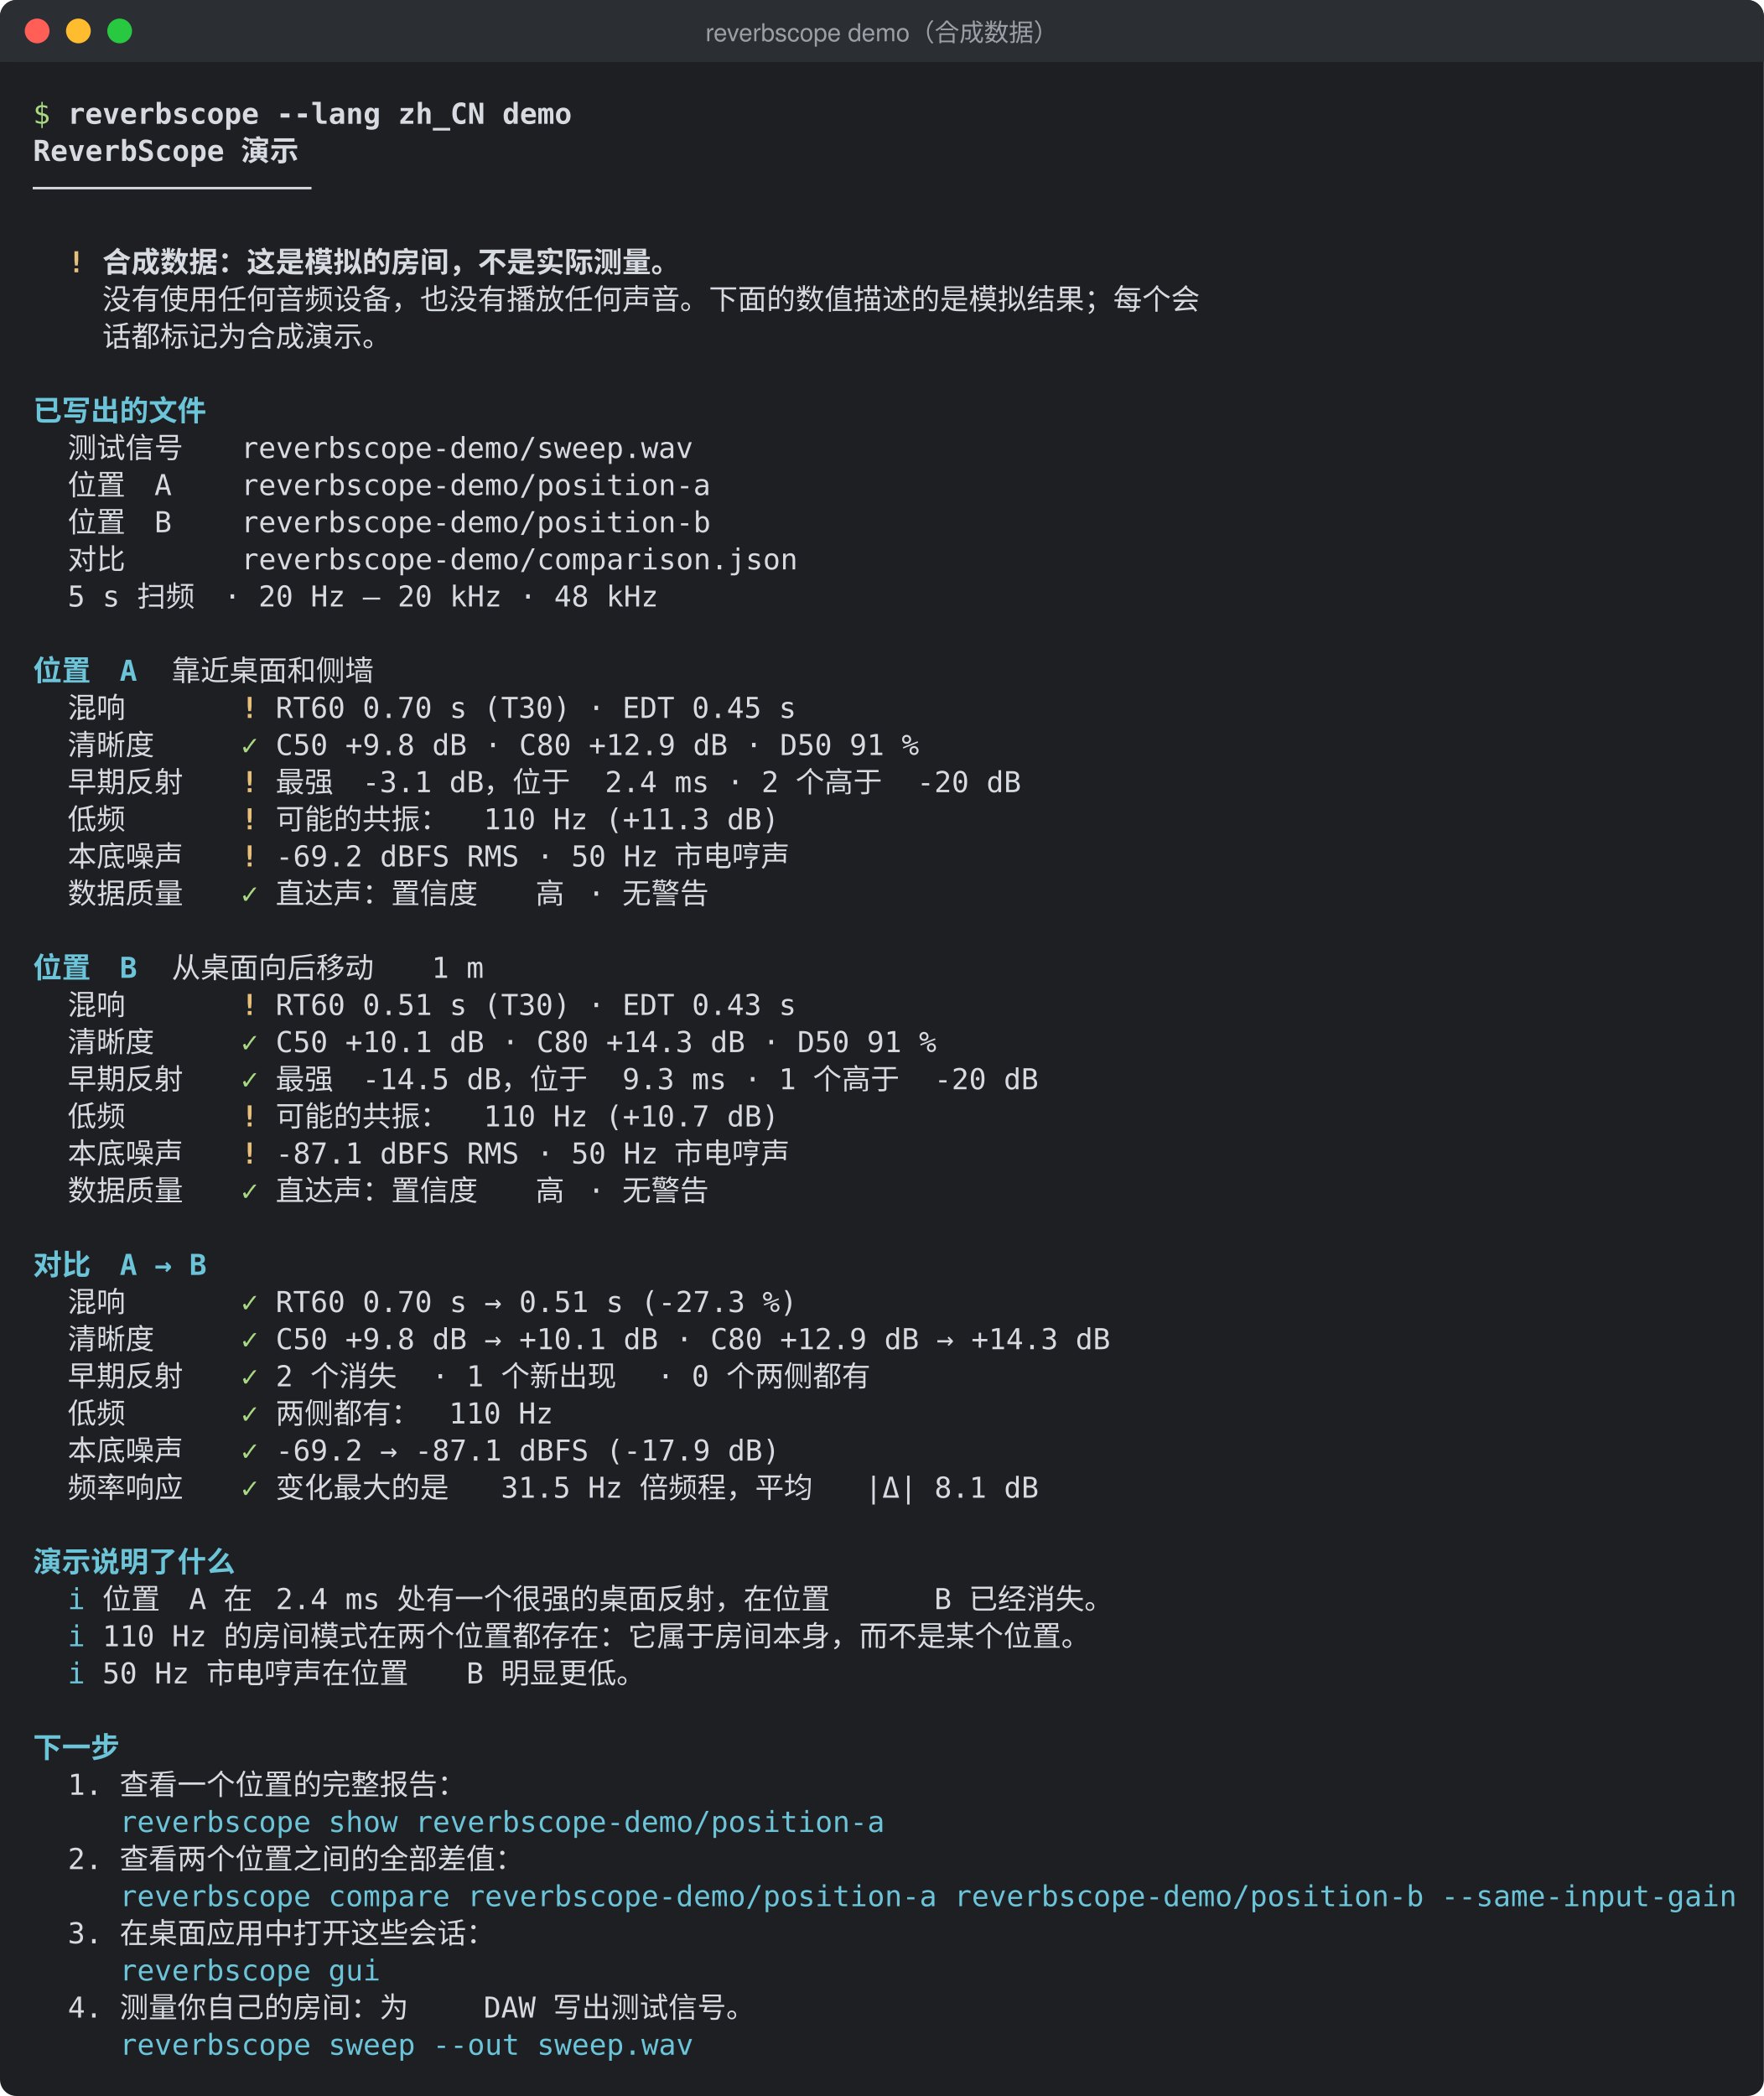
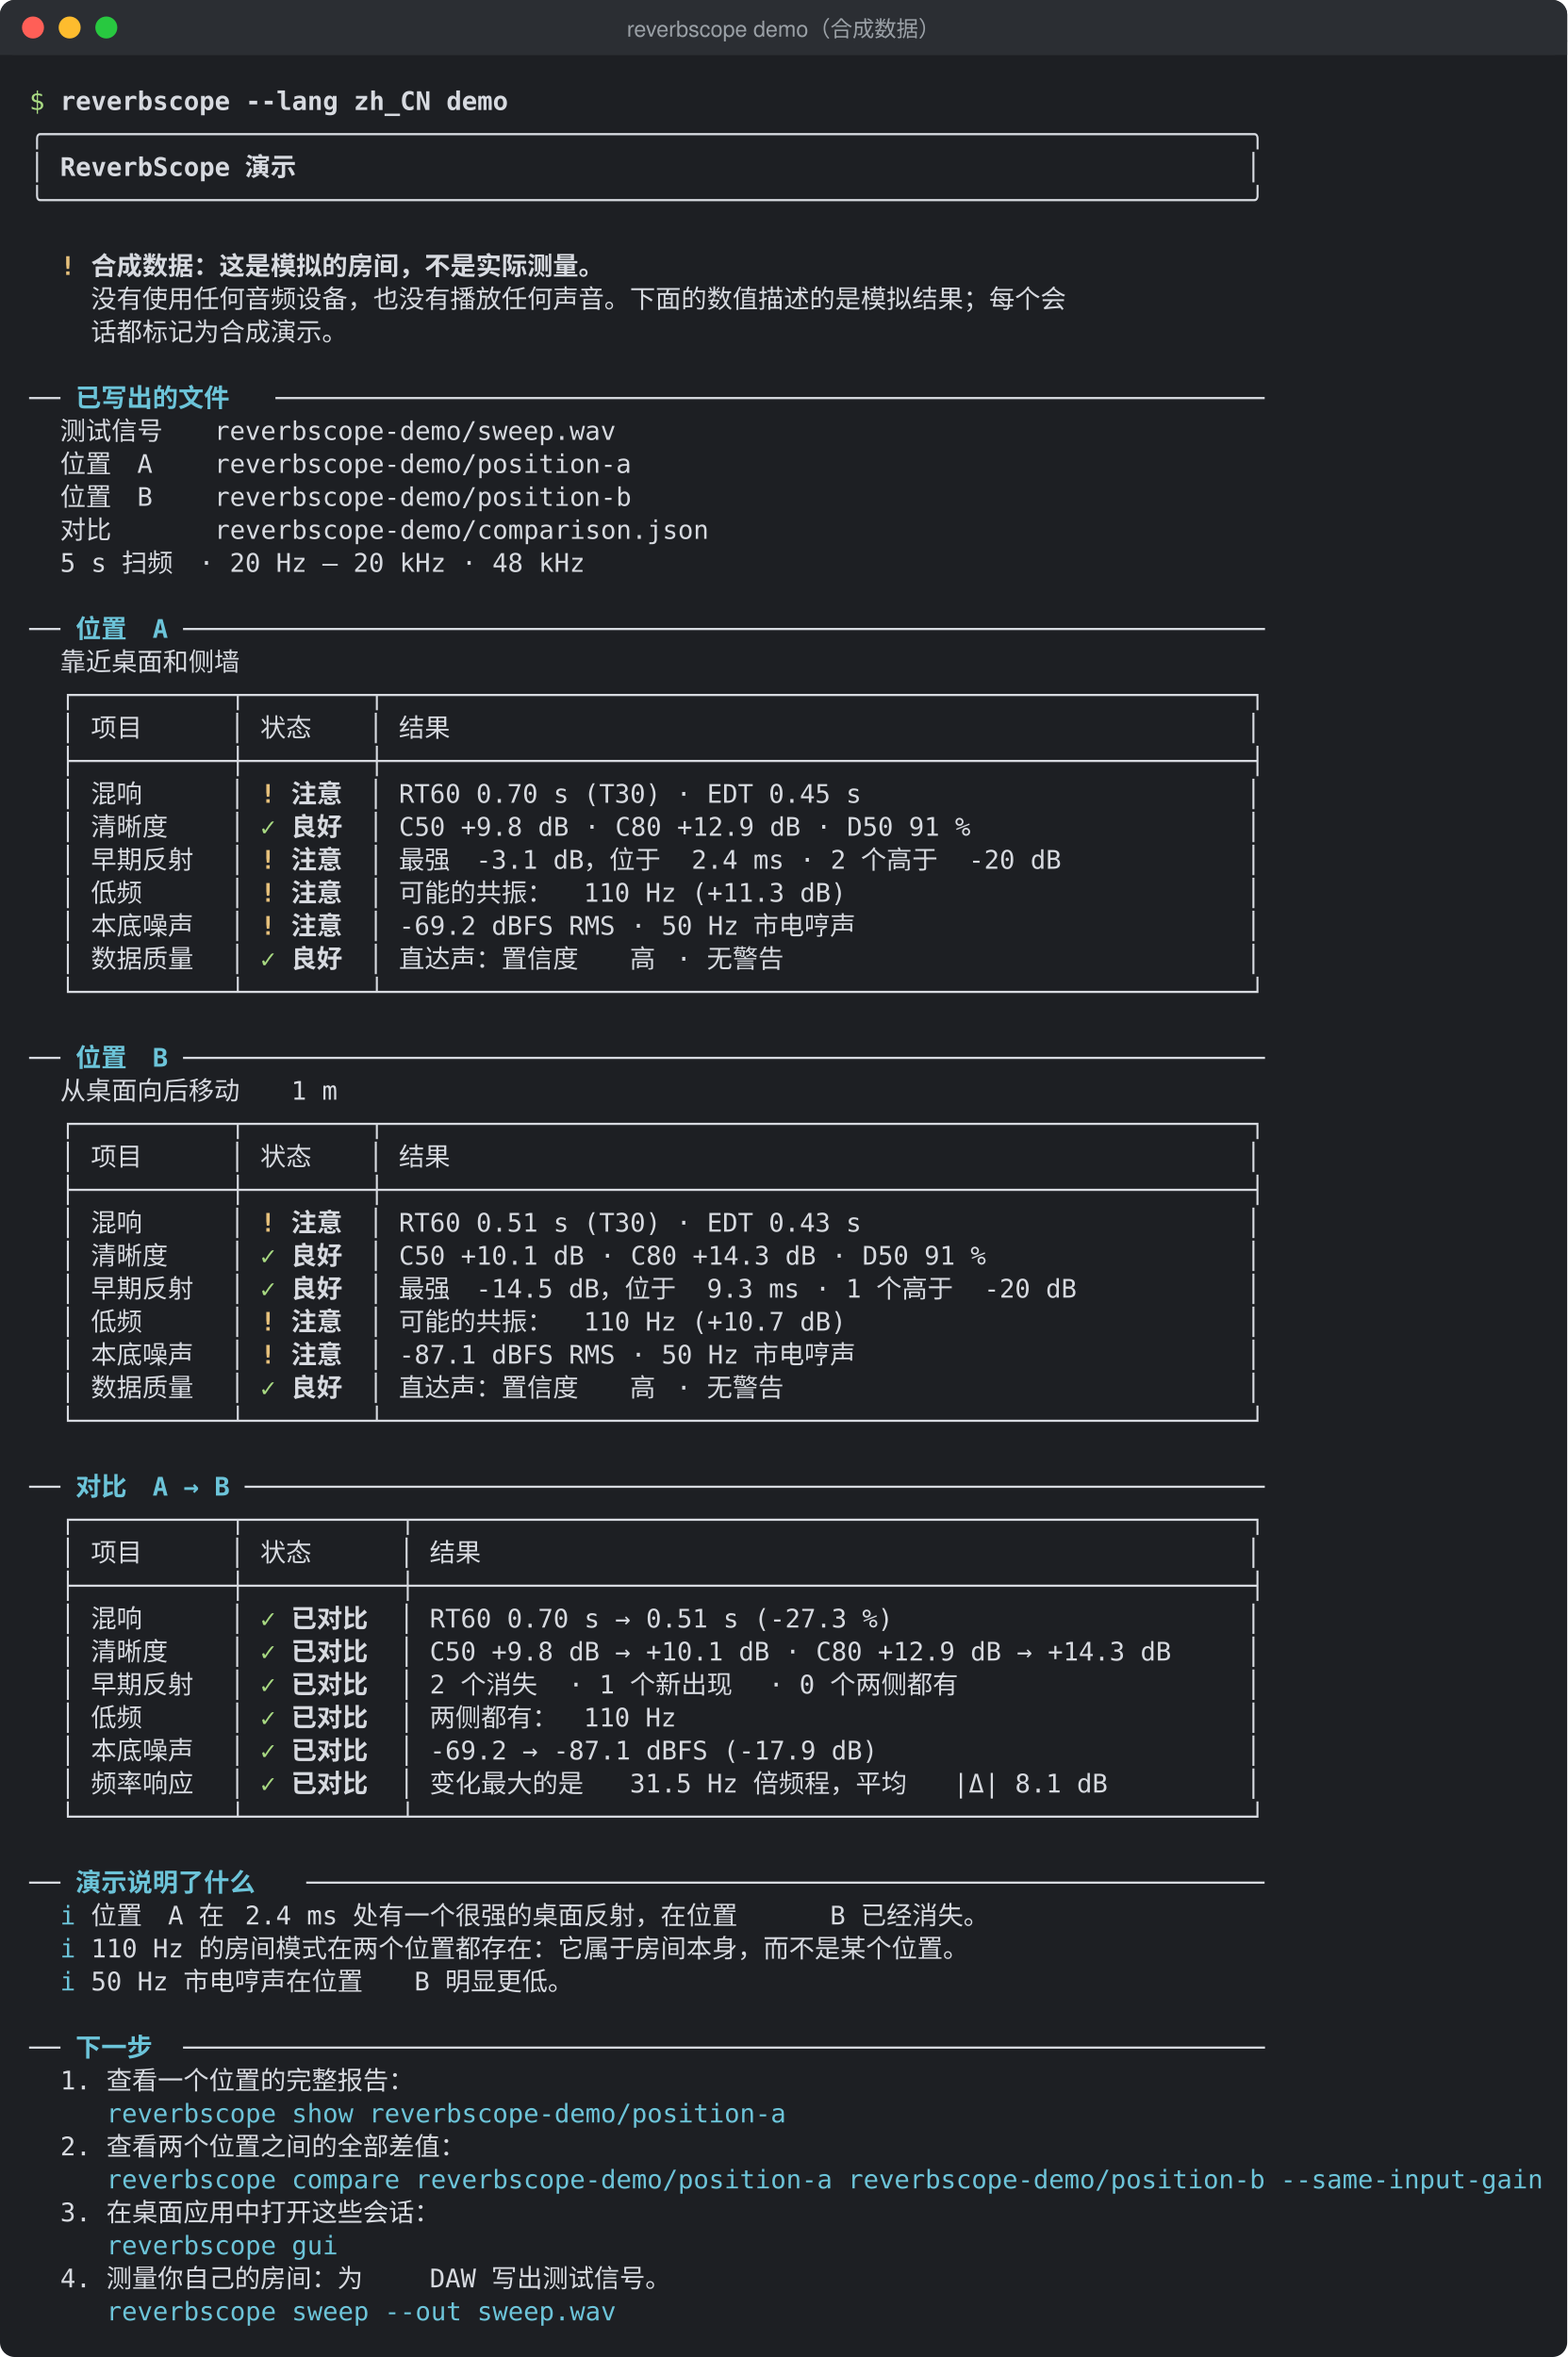
- <svg xmlns="http://www.w3.org/2000/svg" width="855" height="1016" viewBox="0 0 855 1016" role="img" aria-label="reverbscope demo（合成数据）">
-   <rect width="855" height="1016" rx="8" fill="#1d1f23" />
+ <svg xmlns="http://www.w3.org/2000/svg" width="855" height="1286" viewBox="0 0 855 1286" role="img" aria-label="reverbscope demo（合成数据）">
+   <rect width="855" height="1286" rx="8" fill="#1d1f23" />
  <rect width="855" height="30" rx="8" fill="#2b2e33" />
  <rect y="22" width="855" height="8" fill="#2b2e33" />
  <circle cx="18" cy="15" r="6" fill="#ff5f57" />
  <circle cx="38" cy="15" r="6" fill="#febc2e" />
  <circle cx="58" cy="15" r="6" fill="#28c840" />
  <text x="427.5" y="20" text-anchor="middle" fill="#9aa0a6" font-family="Helvetica, Arial, sans-serif" font-size="12">reverbscope demo（合成数据）</text>
  <g font-family="DejaVu Sans Mono, Menlo, Consolas, Noto Sans Mono CJK SC, monospace" font-size="14" fill="#d7dae0">
    <text x="16" y="60" xml:space="preserve">
      <tspan x="16.0" fill="#a8d982">$</tspan>
      <tspan x="24.4"> </tspan>
      <tspan x="32.8" font-weight="bold">reverbscope --lang zh_CN demo</tspan>
    </text>
    <text x="16" y="78" xml:space="preserve">
-       <tspan x="16.0" font-weight="bold">ReverbScope </tspan>
-       <tspan x="116.8" font-weight="bold">演示</tspan>
+       <tspan x="16.0" opacity="0.62">╭──────────────────────────────────────────────────────────────────────────────╮</tspan>
    </text>
    <text x="16" y="96" xml:space="preserve">
-       <tspan x="16.0" opacity="0.62">────────────────</tspan>
-     </text>
-     <text x="16" y="114" xml:space="preserve" />
-     <text x="16" y="132" xml:space="preserve">
+       <tspan x="16.0" opacity="0.62">│</tspan>
+       <tspan x="24.4"> </tspan>
+       <tspan x="32.8" font-weight="bold">ReverbScope </tspan>
+       <tspan x="133.6" font-weight="bold">演示</tspan>
+       <tspan x="167.2">                                                             </tspan>
+       <tspan x="679.6" opacity="0.62">│</tspan>
+     </text>
+     <text x="16" y="114" xml:space="preserve">
+       <tspan x="16.0" opacity="0.62">╰──────────────────────────────────────────────────────────────────────────────╯</tspan>
+     </text>
+     <text x="16" y="132" xml:space="preserve" />
+     <text x="16" y="150" xml:space="preserve">
      <tspan x="16.0">  </tspan>
      <tspan x="32.8" font-weight="bold" fill="#e6c07b">!</tspan>
      <tspan x="41.2"> </tspan>
      <tspan x="49.6" font-weight="bold">合成数据：这是模拟的房间，不是实际测量。</tspan>
    </text>
-     <text x="16" y="150" xml:space="preserve">
+     <text x="16" y="168" xml:space="preserve">
      <tspan x="16.0">    </tspan>
      <tspan x="49.6">没有使用任何音频设备，也没有播放任何声音。下面的数值描述的是模拟结果；每个会</tspan>
    </text>
-     <text x="16" y="168" xml:space="preserve">
+     <text x="16" y="186" xml:space="preserve">
      <tspan x="16.0">    </tspan>
      <tspan x="49.6">话都标记为合成演示。</tspan>
    </text>
-     <text x="16" y="186" xml:space="preserve" />
-     <text x="16" y="204" xml:space="preserve">
-       <tspan x="16.0" font-weight="bold" fill="#6cc4d9">已写出的文件</tspan>
-     </text>
+     <text x="16" y="204" xml:space="preserve" />
    <text x="16" y="222" xml:space="preserve">
+       <tspan x="16.0" opacity="0.62">──</tspan>
+       <tspan x="32.8"> </tspan>
+       <tspan x="41.2" font-weight="bold" fill="#6cc4d9">已写出的文件</tspan>
+       <tspan x="142.0"> </tspan>
+       <tspan x="150.4" opacity="0.62">────────────────────────────────────────────────────────────────</tspan>
+     </text>
+     <text x="16" y="240" xml:space="preserve">
      <tspan x="16.0">  </tspan>
      <tspan x="32.8" opacity="0.62">测试信号</tspan>
      <tspan x="100.0">  reverbscope-demo/sweep.wav</tspan>
    </text>
-     <text x="16" y="240" xml:space="preserve">
+     <text x="16" y="258" xml:space="preserve">
      <tspan x="16.0">  </tspan>
      <tspan x="32.8" opacity="0.62">位置</tspan>
      <tspan x="66.4" opacity="0.62"> A</tspan>
      <tspan x="83.2">    reverbscope-demo/position-a</tspan>
    </text>
-     <text x="16" y="258" xml:space="preserve">
+     <text x="16" y="276" xml:space="preserve">
      <tspan x="16.0">  </tspan>
      <tspan x="32.8" opacity="0.62">位置</tspan>
      <tspan x="66.4" opacity="0.62"> B</tspan>
      <tspan x="83.2">    reverbscope-demo/position-b</tspan>
    </text>
-     <text x="16" y="276" xml:space="preserve">
+     <text x="16" y="294" xml:space="preserve">
      <tspan x="16.0">  </tspan>
      <tspan x="32.8" opacity="0.62">对比</tspan>
      <tspan x="66.4">      reverbscope-demo/comparison.json</tspan>
    </text>
-     <text x="16" y="294" xml:space="preserve">
+     <text x="16" y="312" xml:space="preserve">
      <tspan x="16.0">  </tspan>
      <tspan x="32.8" opacity="0.62">5 s </tspan>
      <tspan x="66.4" opacity="0.62">扫频</tspan>
      <tspan x="100.0" opacity="0.62"> · 20 Hz – 20 kHz · 48 kHz</tspan>
    </text>
-     <text x="16" y="312" xml:space="preserve" />
-     <text x="16" y="330" xml:space="preserve">
-       <tspan x="16.0" font-weight="bold" fill="#6cc4d9">位置</tspan>
-       <tspan x="49.6" font-weight="bold" fill="#6cc4d9"> A</tspan>
-       <tspan x="66.4">  </tspan>
-       <tspan x="83.2" opacity="0.62">靠近桌面和侧墙</tspan>
-     </text>
+     <text x="16" y="330" xml:space="preserve" />
    <text x="16" y="348" xml:space="preserve">
-       <tspan x="16.0">  </tspan>
-       <tspan x="32.8" opacity="0.62">混响</tspan>
-       <tspan x="66.4">      </tspan>
-       <tspan x="116.8" font-weight="bold" fill="#e6c07b">!</tspan>
-       <tspan x="125.2"> RT60 0.70 s</tspan>
-       <tspan x="226.0" opacity="0.62"> (T30)</tspan>
-       <tspan x="276.4"> · EDT 0.45 s</tspan>
+       <tspan x="16.0" opacity="0.62">──</tspan>
+       <tspan x="32.8"> </tspan>
+       <tspan x="41.2" font-weight="bold" fill="#6cc4d9">位置</tspan>
+       <tspan x="74.8" font-weight="bold" fill="#6cc4d9"> A</tspan>
+       <tspan x="91.6"> </tspan>
+       <tspan x="100.0" opacity="0.62">──────────────────────────────────────────────────────────────────────</tspan>
    </text>
    <text x="16" y="366" xml:space="preserve">
      <tspan x="16.0">  </tspan>
-       <tspan x="32.8" opacity="0.62">清晰度</tspan>
-       <tspan x="83.2">    </tspan>
-       <tspan x="116.8" fill="#a8d982">✓</tspan>
-       <tspan x="125.2"> C50 +9.8 dB · C80 +12.9 dB · D50 91 %</tspan>
+       <tspan x="32.8" opacity="0.62">靠近桌面和侧墙</tspan>
    </text>
    <text x="16" y="384" xml:space="preserve">
      <tspan x="16.0">  </tspan>
-       <tspan x="32.8" opacity="0.62">早期反射</tspan>
-       <tspan x="100.0">  </tspan>
-       <tspan x="116.8" font-weight="bold" fill="#e6c07b">!</tspan>
+       <tspan x="32.8" opacity="0.62">┌──────────┬────────┬────────────────────────────────────────────────────────┐</tspan>
+     </text>
+     <text x="16" y="402" xml:space="preserve">
+       <tspan x="16.0">  </tspan>
+       <tspan x="32.8" opacity="0.62">│</tspan>
+       <tspan x="41.2"> </tspan>
+       <tspan x="49.6" opacity="0.62">项目</tspan>
+       <tspan x="83.2">     </tspan>
+       <tspan x="125.2" opacity="0.62">│</tspan>
+       <tspan x="133.6"> </tspan>
+       <tspan x="142.0" opacity="0.62">状态</tspan>
+       <tspan x="175.6">   </tspan>
+       <tspan x="200.8" opacity="0.62">│</tspan>
+       <tspan x="209.2"> </tspan>
+       <tspan x="217.6" opacity="0.62">结果</tspan>
+       <tspan x="251.2">                                                   </tspan>
+       <tspan x="679.6" opacity="0.62">│</tspan>
+     </text>
+     <text x="16" y="420" xml:space="preserve">
+       <tspan x="16.0">  </tspan>
+       <tspan x="32.8" opacity="0.62">├──────────┼────────┼────────────────────────────────────────────────────────┤</tspan>
+     </text>
+     <text x="16" y="438" xml:space="preserve">
+       <tspan x="16.0">  </tspan>
+       <tspan x="32.8" opacity="0.62">│</tspan>
+       <tspan x="41.2"> </tspan>
+       <tspan x="49.6">混响</tspan>
+       <tspan x="83.2">     </tspan>
+       <tspan x="125.2" opacity="0.62">│</tspan>
+       <tspan x="133.6"> </tspan>
+       <tspan x="142.0" font-weight="bold" fill="#e6c07b">!</tspan>
+       <tspan x="150.4"> </tspan>
+       <tspan x="158.8" font-weight="bold">注意</tspan>
+       <tspan x="192.4"> </tspan>
+       <tspan x="200.8" opacity="0.62">│</tspan>
+       <tspan x="209.2"> RT60 0.70 s</tspan>
+       <tspan x="310.0" opacity="0.62"> (T30)</tspan>
+       <tspan x="360.4"> · EDT 0.45 s                         </tspan>
+       <tspan x="679.6" opacity="0.62">│</tspan>
+     </text>
+     <text x="16" y="456" xml:space="preserve">
+       <tspan x="16.0">  </tspan>
+       <tspan x="32.8" opacity="0.62">│</tspan>
+       <tspan x="41.2"> </tspan>
+       <tspan x="49.6">清晰度</tspan>
+       <tspan x="100.0">   </tspan>
+       <tspan x="125.2" opacity="0.62">│</tspan>
+       <tspan x="133.6"> </tspan>
+       <tspan x="142.0" fill="#a8d982">✓</tspan>
+       <tspan x="150.4"> </tspan>
+       <tspan x="158.8" font-weight="bold">良好</tspan>
+       <tspan x="192.4"> </tspan>
+       <tspan x="200.8" opacity="0.62">│</tspan>
+       <tspan x="209.2"> C50 +9.8 dB · C80 +12.9 dB · D50 91 %                  </tspan>
+       <tspan x="679.6" opacity="0.62">│</tspan>
+     </text>
+     <text x="16" y="474" xml:space="preserve">
+       <tspan x="16.0">  </tspan>
+       <tspan x="32.8" opacity="0.62">│</tspan>
+       <tspan x="41.2"> </tspan>
+       <tspan x="49.6">早期反射</tspan>
+       <tspan x="116.8"> </tspan>
+       <tspan x="125.2" opacity="0.62">│</tspan>
+       <tspan x="133.6"> </tspan>
+       <tspan x="142.0" font-weight="bold" fill="#e6c07b">!</tspan>
+       <tspan x="150.4"> </tspan>
+       <tspan x="158.8" font-weight="bold">注意</tspan>
+       <tspan x="192.4"> </tspan>
+       <tspan x="200.8" opacity="0.62">│</tspan>
+       <tspan x="209.2"> </tspan>
+       <tspan x="217.6">最强</tspan>
+       <tspan x="251.2"> -3.1 dB</tspan>
+       <tspan x="318.4">，位于</tspan>
+       <tspan x="368.8"> 2.4 ms · 2 </tspan>
+       <tspan x="469.6">个高于</tspan>
+       <tspan x="520.0"> -20 dB            </tspan>
+       <tspan x="679.6" opacity="0.62">│</tspan>
+     </text>
+     <text x="16" y="492" xml:space="preserve">
+       <tspan x="16.0">  </tspan>
+       <tspan x="32.8" opacity="0.62">│</tspan>
+       <tspan x="41.2"> </tspan>
+       <tspan x="49.6">低频</tspan>
+       <tspan x="83.2">     </tspan>
+       <tspan x="125.2" opacity="0.62">│</tspan>
+       <tspan x="133.6"> </tspan>
+       <tspan x="142.0" font-weight="bold" fill="#e6c07b">!</tspan>
+       <tspan x="150.4"> </tspan>
+       <tspan x="158.8" font-weight="bold">注意</tspan>
+       <tspan x="192.4"> </tspan>
+       <tspan x="200.8" opacity="0.62">│</tspan>
+       <tspan x="209.2"> </tspan>
+       <tspan x="217.6">可能的共振：</tspan>
+       <tspan x="318.4">110 Hz (+11.3 dB)                          </tspan>
+       <tspan x="679.6" opacity="0.62">│</tspan>
+     </text>
+     <text x="16" y="510" xml:space="preserve">
+       <tspan x="16.0">  </tspan>
+       <tspan x="32.8" opacity="0.62">│</tspan>
+       <tspan x="41.2"> </tspan>
+       <tspan x="49.6">本底噪声</tspan>
+       <tspan x="116.8"> </tspan>
+       <tspan x="125.2" opacity="0.62">│</tspan>
+       <tspan x="133.6"> </tspan>
+       <tspan x="142.0" font-weight="bold" fill="#e6c07b">!</tspan>
+       <tspan x="150.4"> </tspan>
+       <tspan x="158.8" font-weight="bold">注意</tspan>
+       <tspan x="192.4"> </tspan>
+       <tspan x="200.8" opacity="0.62">│</tspan>
+       <tspan x="209.2"> -69.2 dBFS RMS · 50 Hz </tspan>
+       <tspan x="410.8">市电哼声</tspan>
+       <tspan x="478.0">                        </tspan>
+       <tspan x="679.6" opacity="0.62">│</tspan>
+     </text>
+     <text x="16" y="528" xml:space="preserve">
+       <tspan x="16.0">  </tspan>
+       <tspan x="32.8" opacity="0.62">│</tspan>
+       <tspan x="41.2"> </tspan>
+       <tspan x="49.6">数据质量</tspan>
+       <tspan x="116.8"> </tspan>
+       <tspan x="125.2" opacity="0.62">│</tspan>
+       <tspan x="133.6"> </tspan>
+       <tspan x="142.0" fill="#a8d982">✓</tspan>
+       <tspan x="150.4"> </tspan>
+       <tspan x="158.8" font-weight="bold">良好</tspan>
+       <tspan x="192.4"> </tspan>
+       <tspan x="200.8" opacity="0.62">│</tspan>
+       <tspan x="209.2"> </tspan>
+       <tspan x="217.6">直达声：置信度</tspan>
+       <tspan x="335.2"> </tspan>
+       <tspan x="343.6">高</tspan>
+       <tspan x="360.4"> · </tspan>
+       <tspan x="385.6">无警告</tspan>
+       <tspan x="436.0">                             </tspan>
+       <tspan x="679.6" opacity="0.62">│</tspan>
+     </text>
+     <text x="16" y="546" xml:space="preserve">
+       <tspan x="16.0">  </tspan>
+       <tspan x="32.8" opacity="0.62">└──────────┴────────┴────────────────────────────────────────────────────────┘</tspan>
+     </text>
+     <text x="16" y="564" xml:space="preserve" />
+     <text x="16" y="582" xml:space="preserve">
+       <tspan x="16.0" opacity="0.62">──</tspan>
+       <tspan x="32.8"> </tspan>
+       <tspan x="41.2" font-weight="bold" fill="#6cc4d9">位置</tspan>
+       <tspan x="74.8" font-weight="bold" fill="#6cc4d9"> B</tspan>
+       <tspan x="91.6"> </tspan>
+       <tspan x="100.0" opacity="0.62">──────────────────────────────────────────────────────────────────────</tspan>
+     </text>
+     <text x="16" y="600" xml:space="preserve">
+       <tspan x="16.0">  </tspan>
+       <tspan x="32.8" opacity="0.62">从桌面向后移动</tspan>
+       <tspan x="150.4" opacity="0.62"> 1 m</tspan>
+     </text>
+     <text x="16" y="618" xml:space="preserve">
+       <tspan x="16.0">  </tspan>
+       <tspan x="32.8" opacity="0.62">┌──────────┬────────┬────────────────────────────────────────────────────────┐</tspan>
+     </text>
+     <text x="16" y="636" xml:space="preserve">
+       <tspan x="16.0">  </tspan>
+       <tspan x="32.8" opacity="0.62">│</tspan>
+       <tspan x="41.2"> </tspan>
+       <tspan x="49.6" opacity="0.62">项目</tspan>
+       <tspan x="83.2">     </tspan>
+       <tspan x="125.2" opacity="0.62">│</tspan>
+       <tspan x="133.6"> </tspan>
+       <tspan x="142.0" opacity="0.62">状态</tspan>
+       <tspan x="175.6">   </tspan>
+       <tspan x="200.8" opacity="0.62">│</tspan>
+       <tspan x="209.2"> </tspan>
+       <tspan x="217.6" opacity="0.62">结果</tspan>
+       <tspan x="251.2">                                                   </tspan>
+       <tspan x="679.6" opacity="0.62">│</tspan>
+     </text>
+     <text x="16" y="654" xml:space="preserve">
+       <tspan x="16.0">  </tspan>
+       <tspan x="32.8" opacity="0.62">├──────────┼────────┼────────────────────────────────────────────────────────┤</tspan>
+     </text>
+     <text x="16" y="672" xml:space="preserve">
+       <tspan x="16.0">  </tspan>
+       <tspan x="32.8" opacity="0.62">│</tspan>
+       <tspan x="41.2"> </tspan>
+       <tspan x="49.6">混响</tspan>
+       <tspan x="83.2">     </tspan>
+       <tspan x="125.2" opacity="0.62">│</tspan>
+       <tspan x="133.6"> </tspan>
+       <tspan x="142.0" font-weight="bold" fill="#e6c07b">!</tspan>
+       <tspan x="150.4"> </tspan>
+       <tspan x="158.8" font-weight="bold">注意</tspan>
+       <tspan x="192.4"> </tspan>
+       <tspan x="200.8" opacity="0.62">│</tspan>
+       <tspan x="209.2"> RT60 0.51 s</tspan>
+       <tspan x="310.0" opacity="0.62"> (T30)</tspan>
+       <tspan x="360.4"> · EDT 0.43 s                         </tspan>
+       <tspan x="679.6" opacity="0.62">│</tspan>
+     </text>
+     <text x="16" y="690" xml:space="preserve">
+       <tspan x="16.0">  </tspan>
+       <tspan x="32.8" opacity="0.62">│</tspan>
+       <tspan x="41.2"> </tspan>
+       <tspan x="49.6">清晰度</tspan>
+       <tspan x="100.0">   </tspan>
+       <tspan x="125.2" opacity="0.62">│</tspan>
+       <tspan x="133.6"> </tspan>
+       <tspan x="142.0" fill="#a8d982">✓</tspan>
+       <tspan x="150.4"> </tspan>
+       <tspan x="158.8" font-weight="bold">良好</tspan>
+       <tspan x="192.4"> </tspan>
+       <tspan x="200.8" opacity="0.62">│</tspan>
+       <tspan x="209.2"> C50 +10.1 dB · C80 +14.3 dB · D50 91 %                 </tspan>
+       <tspan x="679.6" opacity="0.62">│</tspan>
+     </text>
+     <text x="16" y="708" xml:space="preserve">
+       <tspan x="16.0">  </tspan>
+       <tspan x="32.8" opacity="0.62">│</tspan>
+       <tspan x="41.2"> </tspan>
+       <tspan x="49.6">早期反射</tspan>
+       <tspan x="116.8"> </tspan>
+       <tspan x="125.2" opacity="0.62">│</tspan>
+       <tspan x="133.6"> </tspan>
+       <tspan x="142.0" fill="#a8d982">✓</tspan>
+       <tspan x="150.4"> </tspan>
+       <tspan x="158.8" font-weight="bold">良好</tspan>
+       <tspan x="192.4"> </tspan>
+       <tspan x="200.8" opacity="0.62">│</tspan>
+       <tspan x="209.2"> </tspan>
+       <tspan x="217.6">最强</tspan>
+       <tspan x="251.2"> -14.5 dB</tspan>
+       <tspan x="326.8">，位于</tspan>
+       <tspan x="377.2"> 9.3 ms · 1 </tspan>
+       <tspan x="478.0">个高于</tspan>
+       <tspan x="528.4"> -20 dB           </tspan>
+       <tspan x="679.6" opacity="0.62">│</tspan>
+     </text>
+     <text x="16" y="726" xml:space="preserve">
+       <tspan x="16.0">  </tspan>
+       <tspan x="32.8" opacity="0.62">│</tspan>
+       <tspan x="41.2"> </tspan>
+       <tspan x="49.6">低频</tspan>
+       <tspan x="83.2">     </tspan>
+       <tspan x="125.2" opacity="0.62">│</tspan>
+       <tspan x="133.6"> </tspan>
+       <tspan x="142.0" font-weight="bold" fill="#e6c07b">!</tspan>
+       <tspan x="150.4"> </tspan>
+       <tspan x="158.8" font-weight="bold">注意</tspan>
+       <tspan x="192.4"> </tspan>
+       <tspan x="200.8" opacity="0.62">│</tspan>
+       <tspan x="209.2"> </tspan>
+       <tspan x="217.6">可能的共振：</tspan>
+       <tspan x="318.4">110 Hz (+10.7 dB)                          </tspan>
+       <tspan x="679.6" opacity="0.62">│</tspan>
+     </text>
+     <text x="16" y="744" xml:space="preserve">
+       <tspan x="16.0">  </tspan>
+       <tspan x="32.8" opacity="0.62">│</tspan>
+       <tspan x="41.2"> </tspan>
+       <tspan x="49.6">本底噪声</tspan>
+       <tspan x="116.8"> </tspan>
+       <tspan x="125.2" opacity="0.62">│</tspan>
+       <tspan x="133.6"> </tspan>
+       <tspan x="142.0" font-weight="bold" fill="#e6c07b">!</tspan>
+       <tspan x="150.4"> </tspan>
+       <tspan x="158.8" font-weight="bold">注意</tspan>
+       <tspan x="192.4"> </tspan>
+       <tspan x="200.8" opacity="0.62">│</tspan>
+       <tspan x="209.2"> -87.1 dBFS RMS · 50 Hz </tspan>
+       <tspan x="410.8">市电哼声</tspan>
+       <tspan x="478.0">                        </tspan>
+       <tspan x="679.6" opacity="0.62">│</tspan>
+     </text>
+     <text x="16" y="762" xml:space="preserve">
+       <tspan x="16.0">  </tspan>
+       <tspan x="32.8" opacity="0.62">│</tspan>
+       <tspan x="41.2"> </tspan>
+       <tspan x="49.6">数据质量</tspan>
+       <tspan x="116.8"> </tspan>
+       <tspan x="125.2" opacity="0.62">│</tspan>
+       <tspan x="133.6"> </tspan>
+       <tspan x="142.0" fill="#a8d982">✓</tspan>
+       <tspan x="150.4"> </tspan>
+       <tspan x="158.8" font-weight="bold">良好</tspan>
+       <tspan x="192.4"> </tspan>
+       <tspan x="200.8" opacity="0.62">│</tspan>
+       <tspan x="209.2"> </tspan>
+       <tspan x="217.6">直达声：置信度</tspan>
+       <tspan x="335.2"> </tspan>
+       <tspan x="343.6">高</tspan>
+       <tspan x="360.4"> · </tspan>
+       <tspan x="385.6">无警告</tspan>
+       <tspan x="436.0">                             </tspan>
+       <tspan x="679.6" opacity="0.62">│</tspan>
+     </text>
+     <text x="16" y="780" xml:space="preserve">
+       <tspan x="16.0">  </tspan>
+       <tspan x="32.8" opacity="0.62">└──────────┴────────┴────────────────────────────────────────────────────────┘</tspan>
+     </text>
+     <text x="16" y="798" xml:space="preserve" />
+     <text x="16" y="816" xml:space="preserve">
+       <tspan x="16.0" opacity="0.62">──</tspan>
+       <tspan x="32.8"> </tspan>
+       <tspan x="41.2" font-weight="bold" fill="#6cc4d9">对比</tspan>
+       <tspan x="74.8" font-weight="bold" fill="#6cc4d9"> A → B</tspan>
      <tspan x="125.2"> </tspan>
-       <tspan x="133.6">最强</tspan>
-       <tspan x="167.2"> -3.1 dB</tspan>
-       <tspan x="234.4">，位于</tspan>
-       <tspan x="284.8"> 2.4 ms · 2 </tspan>
-       <tspan x="385.6">个高于</tspan>
-       <tspan x="436.0"> -20 dB</tspan>
-     </text>
-     <text x="16" y="402" xml:space="preserve">
-       <tspan x="16.0">  </tspan>
-       <tspan x="32.8" opacity="0.62">低频</tspan>
-       <tspan x="66.4">      </tspan>
-       <tspan x="116.8" font-weight="bold" fill="#e6c07b">!</tspan>
-       <tspan x="125.2"> </tspan>
-       <tspan x="133.6">可能的共振：</tspan>
-       <tspan x="234.4">110 Hz (+11.3 dB)</tspan>
-     </text>
-     <text x="16" y="420" xml:space="preserve">
-       <tspan x="16.0">  </tspan>
-       <tspan x="32.8" opacity="0.62">本底噪声</tspan>
-       <tspan x="100.0">  </tspan>
-       <tspan x="116.8" font-weight="bold" fill="#e6c07b">!</tspan>
-       <tspan x="125.2"> -69.2 dBFS RMS · 50 Hz </tspan>
-       <tspan x="326.8">市电哼声</tspan>
-     </text>
-     <text x="16" y="438" xml:space="preserve">
-       <tspan x="16.0">  </tspan>
-       <tspan x="32.8" opacity="0.62">数据质量</tspan>
-       <tspan x="100.0">  </tspan>
-       <tspan x="116.8" fill="#a8d982">✓</tspan>
-       <tspan x="125.2"> </tspan>
-       <tspan x="133.6">直达声：置信度</tspan>
-       <tspan x="251.2"> </tspan>
-       <tspan x="259.6">高</tspan>
-       <tspan x="276.4"> · </tspan>
-       <tspan x="301.6">无警告</tspan>
-     </text>
-     <text x="16" y="456" xml:space="preserve" />
-     <text x="16" y="474" xml:space="preserve">
-       <tspan x="16.0" font-weight="bold" fill="#6cc4d9">位置</tspan>
-       <tspan x="49.6" font-weight="bold" fill="#6cc4d9"> B</tspan>
-       <tspan x="66.4">  </tspan>
-       <tspan x="83.2" opacity="0.62">从桌面向后移动</tspan>
-       <tspan x="200.8" opacity="0.62"> 1 m</tspan>
-     </text>
-     <text x="16" y="492" xml:space="preserve">
-       <tspan x="16.0">  </tspan>
-       <tspan x="32.8" opacity="0.62">混响</tspan>
-       <tspan x="66.4">      </tspan>
-       <tspan x="116.8" font-weight="bold" fill="#e6c07b">!</tspan>
-       <tspan x="125.2"> RT60 0.51 s</tspan>
-       <tspan x="226.0" opacity="0.62"> (T30)</tspan>
-       <tspan x="276.4"> · EDT 0.43 s</tspan>
-     </text>
-     <text x="16" y="510" xml:space="preserve">
-       <tspan x="16.0">  </tspan>
-       <tspan x="32.8" opacity="0.62">清晰度</tspan>
-       <tspan x="83.2">    </tspan>
-       <tspan x="116.8" fill="#a8d982">✓</tspan>
-       <tspan x="125.2"> C50 +10.1 dB · C80 +14.3 dB · D50 91 %</tspan>
-     </text>
-     <text x="16" y="528" xml:space="preserve">
-       <tspan x="16.0">  </tspan>
-       <tspan x="32.8" opacity="0.62">早期反射</tspan>
-       <tspan x="100.0">  </tspan>
-       <tspan x="116.8" fill="#a8d982">✓</tspan>
-       <tspan x="125.2"> </tspan>
-       <tspan x="133.6">最强</tspan>
-       <tspan x="167.2"> -14.5 dB</tspan>
-       <tspan x="242.8">，位于</tspan>
-       <tspan x="293.2"> 9.3 ms · 1 </tspan>
-       <tspan x="394.0">个高于</tspan>
-       <tspan x="444.4"> -20 dB</tspan>
-     </text>
-     <text x="16" y="546" xml:space="preserve">
-       <tspan x="16.0">  </tspan>
-       <tspan x="32.8" opacity="0.62">低频</tspan>
-       <tspan x="66.4">      </tspan>
-       <tspan x="116.8" font-weight="bold" fill="#e6c07b">!</tspan>
-       <tspan x="125.2"> </tspan>
-       <tspan x="133.6">可能的共振：</tspan>
-       <tspan x="234.4">110 Hz (+10.7 dB)</tspan>
-     </text>
-     <text x="16" y="564" xml:space="preserve">
-       <tspan x="16.0">  </tspan>
-       <tspan x="32.8" opacity="0.62">本底噪声</tspan>
-       <tspan x="100.0">  </tspan>
-       <tspan x="116.8" font-weight="bold" fill="#e6c07b">!</tspan>
-       <tspan x="125.2"> -87.1 dBFS RMS · 50 Hz </tspan>
-       <tspan x="326.8">市电哼声</tspan>
-     </text>
-     <text x="16" y="582" xml:space="preserve">
-       <tspan x="16.0">  </tspan>
-       <tspan x="32.8" opacity="0.62">数据质量</tspan>
-       <tspan x="100.0">  </tspan>
-       <tspan x="116.8" fill="#a8d982">✓</tspan>
-       <tspan x="125.2"> </tspan>
-       <tspan x="133.6">直达声：置信度</tspan>
-       <tspan x="251.2"> </tspan>
-       <tspan x="259.6">高</tspan>
-       <tspan x="276.4"> · </tspan>
-       <tspan x="301.6">无警告</tspan>
-     </text>
-     <text x="16" y="600" xml:space="preserve" />
-     <text x="16" y="618" xml:space="preserve">
-       <tspan x="16.0" font-weight="bold" fill="#6cc4d9">对比</tspan>
-       <tspan x="49.6" font-weight="bold" fill="#6cc4d9"> A → B</tspan>
-     </text>
-     <text x="16" y="636" xml:space="preserve">
-       <tspan x="16.0">  </tspan>
-       <tspan x="32.8" opacity="0.62">混响</tspan>
-       <tspan x="66.4">      </tspan>
-       <tspan x="116.8" fill="#a8d982">✓</tspan>
-       <tspan x="125.2"> RT60 0.70 s → 0.51 s (-27.3 %)</tspan>
-     </text>
-     <text x="16" y="654" xml:space="preserve">
-       <tspan x="16.0">  </tspan>
-       <tspan x="32.8" opacity="0.62">清晰度</tspan>
-       <tspan x="83.2">    </tspan>
-       <tspan x="116.8" fill="#a8d982">✓</tspan>
-       <tspan x="125.2"> C50 +9.8 dB → +10.1 dB · C80 +12.9 dB → +14.3 dB</tspan>
-     </text>
-     <text x="16" y="672" xml:space="preserve">
-       <tspan x="16.0">  </tspan>
-       <tspan x="32.8" opacity="0.62">早期反射</tspan>
-       <tspan x="100.0">  </tspan>
-       <tspan x="116.8" fill="#a8d982">✓</tspan>
-       <tspan x="125.2"> 2 </tspan>
-       <tspan x="150.4">个消失</tspan>
-       <tspan x="200.8"> · 1 </tspan>
-       <tspan x="242.8">个新出现</tspan>
-       <tspan x="310.0"> · 0 </tspan>
-       <tspan x="352.0">个两侧都有</tspan>
-     </text>
-     <text x="16" y="690" xml:space="preserve">
-       <tspan x="16.0">  </tspan>
-       <tspan x="32.8" opacity="0.62">低频</tspan>
-       <tspan x="66.4">      </tspan>
-       <tspan x="116.8" fill="#a8d982">✓</tspan>
-       <tspan x="125.2"> </tspan>
-       <tspan x="133.6">两侧都有：</tspan>
-       <tspan x="217.6">110 Hz</tspan>
-     </text>
-     <text x="16" y="708" xml:space="preserve">
-       <tspan x="16.0">  </tspan>
-       <tspan x="32.8" opacity="0.62">本底噪声</tspan>
-       <tspan x="100.0">  </tspan>
-       <tspan x="116.8" fill="#a8d982">✓</tspan>
-       <tspan x="125.2"> -69.2 → -87.1 dBFS (-17.9 dB)</tspan>
-     </text>
-     <text x="16" y="726" xml:space="preserve">
-       <tspan x="16.0">  </tspan>
-       <tspan x="32.8" opacity="0.62">频率响应</tspan>
-       <tspan x="100.0">  </tspan>
-       <tspan x="116.8" fill="#a8d982">✓</tspan>
-       <tspan x="125.2"> </tspan>
-       <tspan x="133.6">变化最大的是</tspan>
-       <tspan x="234.4"> 31.5 Hz </tspan>
-       <tspan x="310.0">倍频程，平均</tspan>
-       <tspan x="410.8"> |Δ| 8.1 dB</tspan>
-     </text>
-     <text x="16" y="744" xml:space="preserve" />
-     <text x="16" y="762" xml:space="preserve">
-       <tspan x="16.0" font-weight="bold" fill="#6cc4d9">演示说明了什么</tspan>
-     </text>
-     <text x="16" y="780" xml:space="preserve">
+       <tspan x="133.6" opacity="0.62">──────────────────────────────────────────────────────────────────</tspan>
+     </text>
+     <text x="16" y="834" xml:space="preserve">
+       <tspan x="16.0">  </tspan>
+       <tspan x="32.8" opacity="0.62">┌──────────┬──────────┬──────────────────────────────────────────────────────┐</tspan>
+     </text>
+     <text x="16" y="852" xml:space="preserve">
+       <tspan x="16.0">  </tspan>
+       <tspan x="32.8" opacity="0.62">│</tspan>
+       <tspan x="41.2"> </tspan>
+       <tspan x="49.6" opacity="0.62">项目</tspan>
+       <tspan x="83.2">     </tspan>
+       <tspan x="125.2" opacity="0.62">│</tspan>
+       <tspan x="133.6"> </tspan>
+       <tspan x="142.0" opacity="0.62">状态</tspan>
+       <tspan x="175.6">     </tspan>
+       <tspan x="217.6" opacity="0.62">│</tspan>
+       <tspan x="226.0"> </tspan>
+       <tspan x="234.4" opacity="0.62">结果</tspan>
+       <tspan x="268.0">                                                 </tspan>
+       <tspan x="679.6" opacity="0.62">│</tspan>
+     </text>
+     <text x="16" y="870" xml:space="preserve">
+       <tspan x="16.0">  </tspan>
+       <tspan x="32.8" opacity="0.62">├──────────┼──────────┼──────────────────────────────────────────────────────┤</tspan>
+     </text>
+     <text x="16" y="888" xml:space="preserve">
+       <tspan x="16.0">  </tspan>
+       <tspan x="32.8" opacity="0.62">│</tspan>
+       <tspan x="41.2"> </tspan>
+       <tspan x="49.6">混响</tspan>
+       <tspan x="83.2">     </tspan>
+       <tspan x="125.2" opacity="0.62">│</tspan>
+       <tspan x="133.6"> </tspan>
+       <tspan x="142.0" fill="#a8d982">✓</tspan>
+       <tspan x="150.4"> </tspan>
+       <tspan x="158.8" font-weight="bold">已对比</tspan>
+       <tspan x="209.2"> </tspan>
+       <tspan x="217.6" opacity="0.62">│</tspan>
+       <tspan x="226.0"> RT60 0.70 s → 0.51 s (-27.3 %)                       </tspan>
+       <tspan x="679.6" opacity="0.62">│</tspan>
+     </text>
+     <text x="16" y="906" xml:space="preserve">
+       <tspan x="16.0">  </tspan>
+       <tspan x="32.8" opacity="0.62">│</tspan>
+       <tspan x="41.2"> </tspan>
+       <tspan x="49.6">清晰度</tspan>
+       <tspan x="100.0">   </tspan>
+       <tspan x="125.2" opacity="0.62">│</tspan>
+       <tspan x="133.6"> </tspan>
+       <tspan x="142.0" fill="#a8d982">✓</tspan>
+       <tspan x="150.4"> </tspan>
+       <tspan x="158.8" font-weight="bold">已对比</tspan>
+       <tspan x="209.2"> </tspan>
+       <tspan x="217.6" opacity="0.62">│</tspan>
+       <tspan x="226.0"> C50 +9.8 dB → +10.1 dB · C80 +12.9 dB → +14.3 dB     </tspan>
+       <tspan x="679.6" opacity="0.62">│</tspan>
+     </text>
+     <text x="16" y="924" xml:space="preserve">
+       <tspan x="16.0">  </tspan>
+       <tspan x="32.8" opacity="0.62">│</tspan>
+       <tspan x="41.2"> </tspan>
+       <tspan x="49.6">早期反射</tspan>
+       <tspan x="116.8"> </tspan>
+       <tspan x="125.2" opacity="0.62">│</tspan>
+       <tspan x="133.6"> </tspan>
+       <tspan x="142.0" fill="#a8d982">✓</tspan>
+       <tspan x="150.4"> </tspan>
+       <tspan x="158.8" font-weight="bold">已对比</tspan>
+       <tspan x="209.2"> </tspan>
+       <tspan x="217.6" opacity="0.62">│</tspan>
+       <tspan x="226.0"> 2 </tspan>
+       <tspan x="251.2">个消失</tspan>
+       <tspan x="301.6"> · 1 </tspan>
+       <tspan x="343.6">个新出现</tspan>
+       <tspan x="410.8"> · 0 </tspan>
+       <tspan x="452.8">个两侧都有</tspan>
+       <tspan x="536.8">                 </tspan>
+       <tspan x="679.6" opacity="0.62">│</tspan>
+     </text>
+     <text x="16" y="942" xml:space="preserve">
+       <tspan x="16.0">  </tspan>
+       <tspan x="32.8" opacity="0.62">│</tspan>
+       <tspan x="41.2"> </tspan>
+       <tspan x="49.6">低频</tspan>
+       <tspan x="83.2">     </tspan>
+       <tspan x="125.2" opacity="0.62">│</tspan>
+       <tspan x="133.6"> </tspan>
+       <tspan x="142.0" fill="#a8d982">✓</tspan>
+       <tspan x="150.4"> </tspan>
+       <tspan x="158.8" font-weight="bold">已对比</tspan>
+       <tspan x="209.2"> </tspan>
+       <tspan x="217.6" opacity="0.62">│</tspan>
+       <tspan x="226.0"> </tspan>
+       <tspan x="234.4">两侧都有：</tspan>
+       <tspan x="318.4">110 Hz                                     </tspan>
+       <tspan x="679.6" opacity="0.62">│</tspan>
+     </text>
+     <text x="16" y="960" xml:space="preserve">
+       <tspan x="16.0">  </tspan>
+       <tspan x="32.8" opacity="0.62">│</tspan>
+       <tspan x="41.2"> </tspan>
+       <tspan x="49.6">本底噪声</tspan>
+       <tspan x="116.8"> </tspan>
+       <tspan x="125.2" opacity="0.62">│</tspan>
+       <tspan x="133.6"> </tspan>
+       <tspan x="142.0" fill="#a8d982">✓</tspan>
+       <tspan x="150.4"> </tspan>
+       <tspan x="158.8" font-weight="bold">已对比</tspan>
+       <tspan x="209.2"> </tspan>
+       <tspan x="217.6" opacity="0.62">│</tspan>
+       <tspan x="226.0"> -69.2 → -87.1 dBFS (-17.9 dB)                        </tspan>
+       <tspan x="679.6" opacity="0.62">│</tspan>
+     </text>
+     <text x="16" y="978" xml:space="preserve">
+       <tspan x="16.0">  </tspan>
+       <tspan x="32.8" opacity="0.62">│</tspan>
+       <tspan x="41.2"> </tspan>
+       <tspan x="49.6">频率响应</tspan>
+       <tspan x="116.8"> </tspan>
+       <tspan x="125.2" opacity="0.62">│</tspan>
+       <tspan x="133.6"> </tspan>
+       <tspan x="142.0" fill="#a8d982">✓</tspan>
+       <tspan x="150.4"> </tspan>
+       <tspan x="158.8" font-weight="bold">已对比</tspan>
+       <tspan x="209.2"> </tspan>
+       <tspan x="217.6" opacity="0.62">│</tspan>
+       <tspan x="226.0"> </tspan>
+       <tspan x="234.4">变化最大的是</tspan>
+       <tspan x="335.2"> 31.5 Hz </tspan>
+       <tspan x="410.8">倍频程，平均</tspan>
+       <tspan x="511.6"> |Δ| 8.1 dB         </tspan>
+       <tspan x="679.6" opacity="0.62">│</tspan>
+     </text>
+     <text x="16" y="996" xml:space="preserve">
+       <tspan x="16.0">  </tspan>
+       <tspan x="32.8" opacity="0.62">└──────────┴──────────┴──────────────────────────────────────────────────────┘</tspan>
+     </text>
+     <text x="16" y="1014" xml:space="preserve" />
+     <text x="16" y="1032" xml:space="preserve">
+       <tspan x="16.0" opacity="0.62">──</tspan>
+       <tspan x="32.8"> </tspan>
+       <tspan x="41.2" font-weight="bold" fill="#6cc4d9">演示说明了什么</tspan>
+       <tspan x="158.8"> </tspan>
+       <tspan x="167.2" opacity="0.62">──────────────────────────────────────────────────────────────</tspan>
+     </text>
+     <text x="16" y="1050" xml:space="preserve">
      <tspan x="16.0">  </tspan>
      <tspan x="32.8" fill="#6cc4d9">i</tspan>
      <tspan x="41.2"> </tspan>
      <tspan x="49.6">位置</tspan>
      <tspan x="83.2"> A </tspan>
      <tspan x="108.4">在</tspan>
      <tspan x="125.2"> 2.4 ms </tspan>
      <tspan x="192.4">处有一个很强的桌面反射，在位置</tspan>
      <tspan x="444.4"> B </tspan>
      <tspan x="469.6">已经消失。</tspan>
    </text>
-     <text x="16" y="798" xml:space="preserve">
+     <text x="16" y="1068" xml:space="preserve">
      <tspan x="16.0">  </tspan>
      <tspan x="32.8" fill="#6cc4d9">i</tspan>
      <tspan x="41.2"> 110 Hz </tspan>
      <tspan x="108.4">的房间模式在两个位置都存在：它属于房间本身，而不是某个位置。</tspan>
    </text>
-     <text x="16" y="816" xml:space="preserve">
+     <text x="16" y="1086" xml:space="preserve">
      <tspan x="16.0">  </tspan>
      <tspan x="32.8" fill="#6cc4d9">i</tspan>
      <tspan x="41.2"> 50 Hz </tspan>
      <tspan x="100.0">市电哼声在位置</tspan>
      <tspan x="217.6"> B </tspan>
      <tspan x="242.8">明显更低。</tspan>
    </text>
-     <text x="16" y="834" xml:space="preserve" />
-     <text x="16" y="852" xml:space="preserve">
-       <tspan x="16.0" font-weight="bold" fill="#6cc4d9">下一步</tspan>
-     </text>
-     <text x="16" y="870" xml:space="preserve">
+     <text x="16" y="1104" xml:space="preserve" />
+     <text x="16" y="1122" xml:space="preserve">
+       <tspan x="16.0" opacity="0.62">──</tspan>
+       <tspan x="32.8"> </tspan>
+       <tspan x="41.2" font-weight="bold" fill="#6cc4d9">下一步</tspan>
+       <tspan x="91.6"> </tspan>
+       <tspan x="100.0" opacity="0.62">──────────────────────────────────────────────────────────────────────</tspan>
+     </text>
+     <text x="16" y="1140" xml:space="preserve">
      <tspan x="16.0">  1. </tspan>
      <tspan x="58.0">查看一个位置的完整报告：</tspan>
    </text>
-     <text x="16" y="888" xml:space="preserve">
+     <text x="16" y="1158" xml:space="preserve">
      <tspan x="16.0">     </tspan>
      <tspan x="58.0" fill="#6cc4d9">reverbscope show reverbscope-demo/position-a</tspan>
    </text>
-     <text x="16" y="906" xml:space="preserve">
+     <text x="16" y="1176" xml:space="preserve">
      <tspan x="16.0">  2. </tspan>
      <tspan x="58.0">查看两个位置之间的全部差值：</tspan>
    </text>
-     <text x="16" y="924" xml:space="preserve">
+     <text x="16" y="1194" xml:space="preserve">
      <tspan x="16.0">     </tspan>
      <tspan x="58.0" fill="#6cc4d9">reverbscope compare reverbscope-demo/position-a reverbscope-demo/position-b --same-input-gain</tspan>
    </text>
-     <text x="16" y="942" xml:space="preserve">
+     <text x="16" y="1212" xml:space="preserve">
      <tspan x="16.0">  3. </tspan>
      <tspan x="58.0">在桌面应用中打开这些会话：</tspan>
    </text>
-     <text x="16" y="960" xml:space="preserve">
+     <text x="16" y="1230" xml:space="preserve">
      <tspan x="16.0">     </tspan>
      <tspan x="58.0" fill="#6cc4d9">reverbscope gui</tspan>
    </text>
-     <text x="16" y="978" xml:space="preserve">
+     <text x="16" y="1248" xml:space="preserve">
      <tspan x="16.0">  4. </tspan>
      <tspan x="58.0">测量你自己的房间：为</tspan>
      <tspan x="226.0"> DAW </tspan>
      <tspan x="268.0">写出测试信号。</tspan>
    </text>
-     <text x="16" y="996" xml:space="preserve">
+     <text x="16" y="1266" xml:space="preserve">
      <tspan x="16.0">     </tspan>
      <tspan x="58.0" fill="#6cc4d9">reverbscope sweep --out sweep.wav</tspan>
    </text>
  </g>
</svg>
